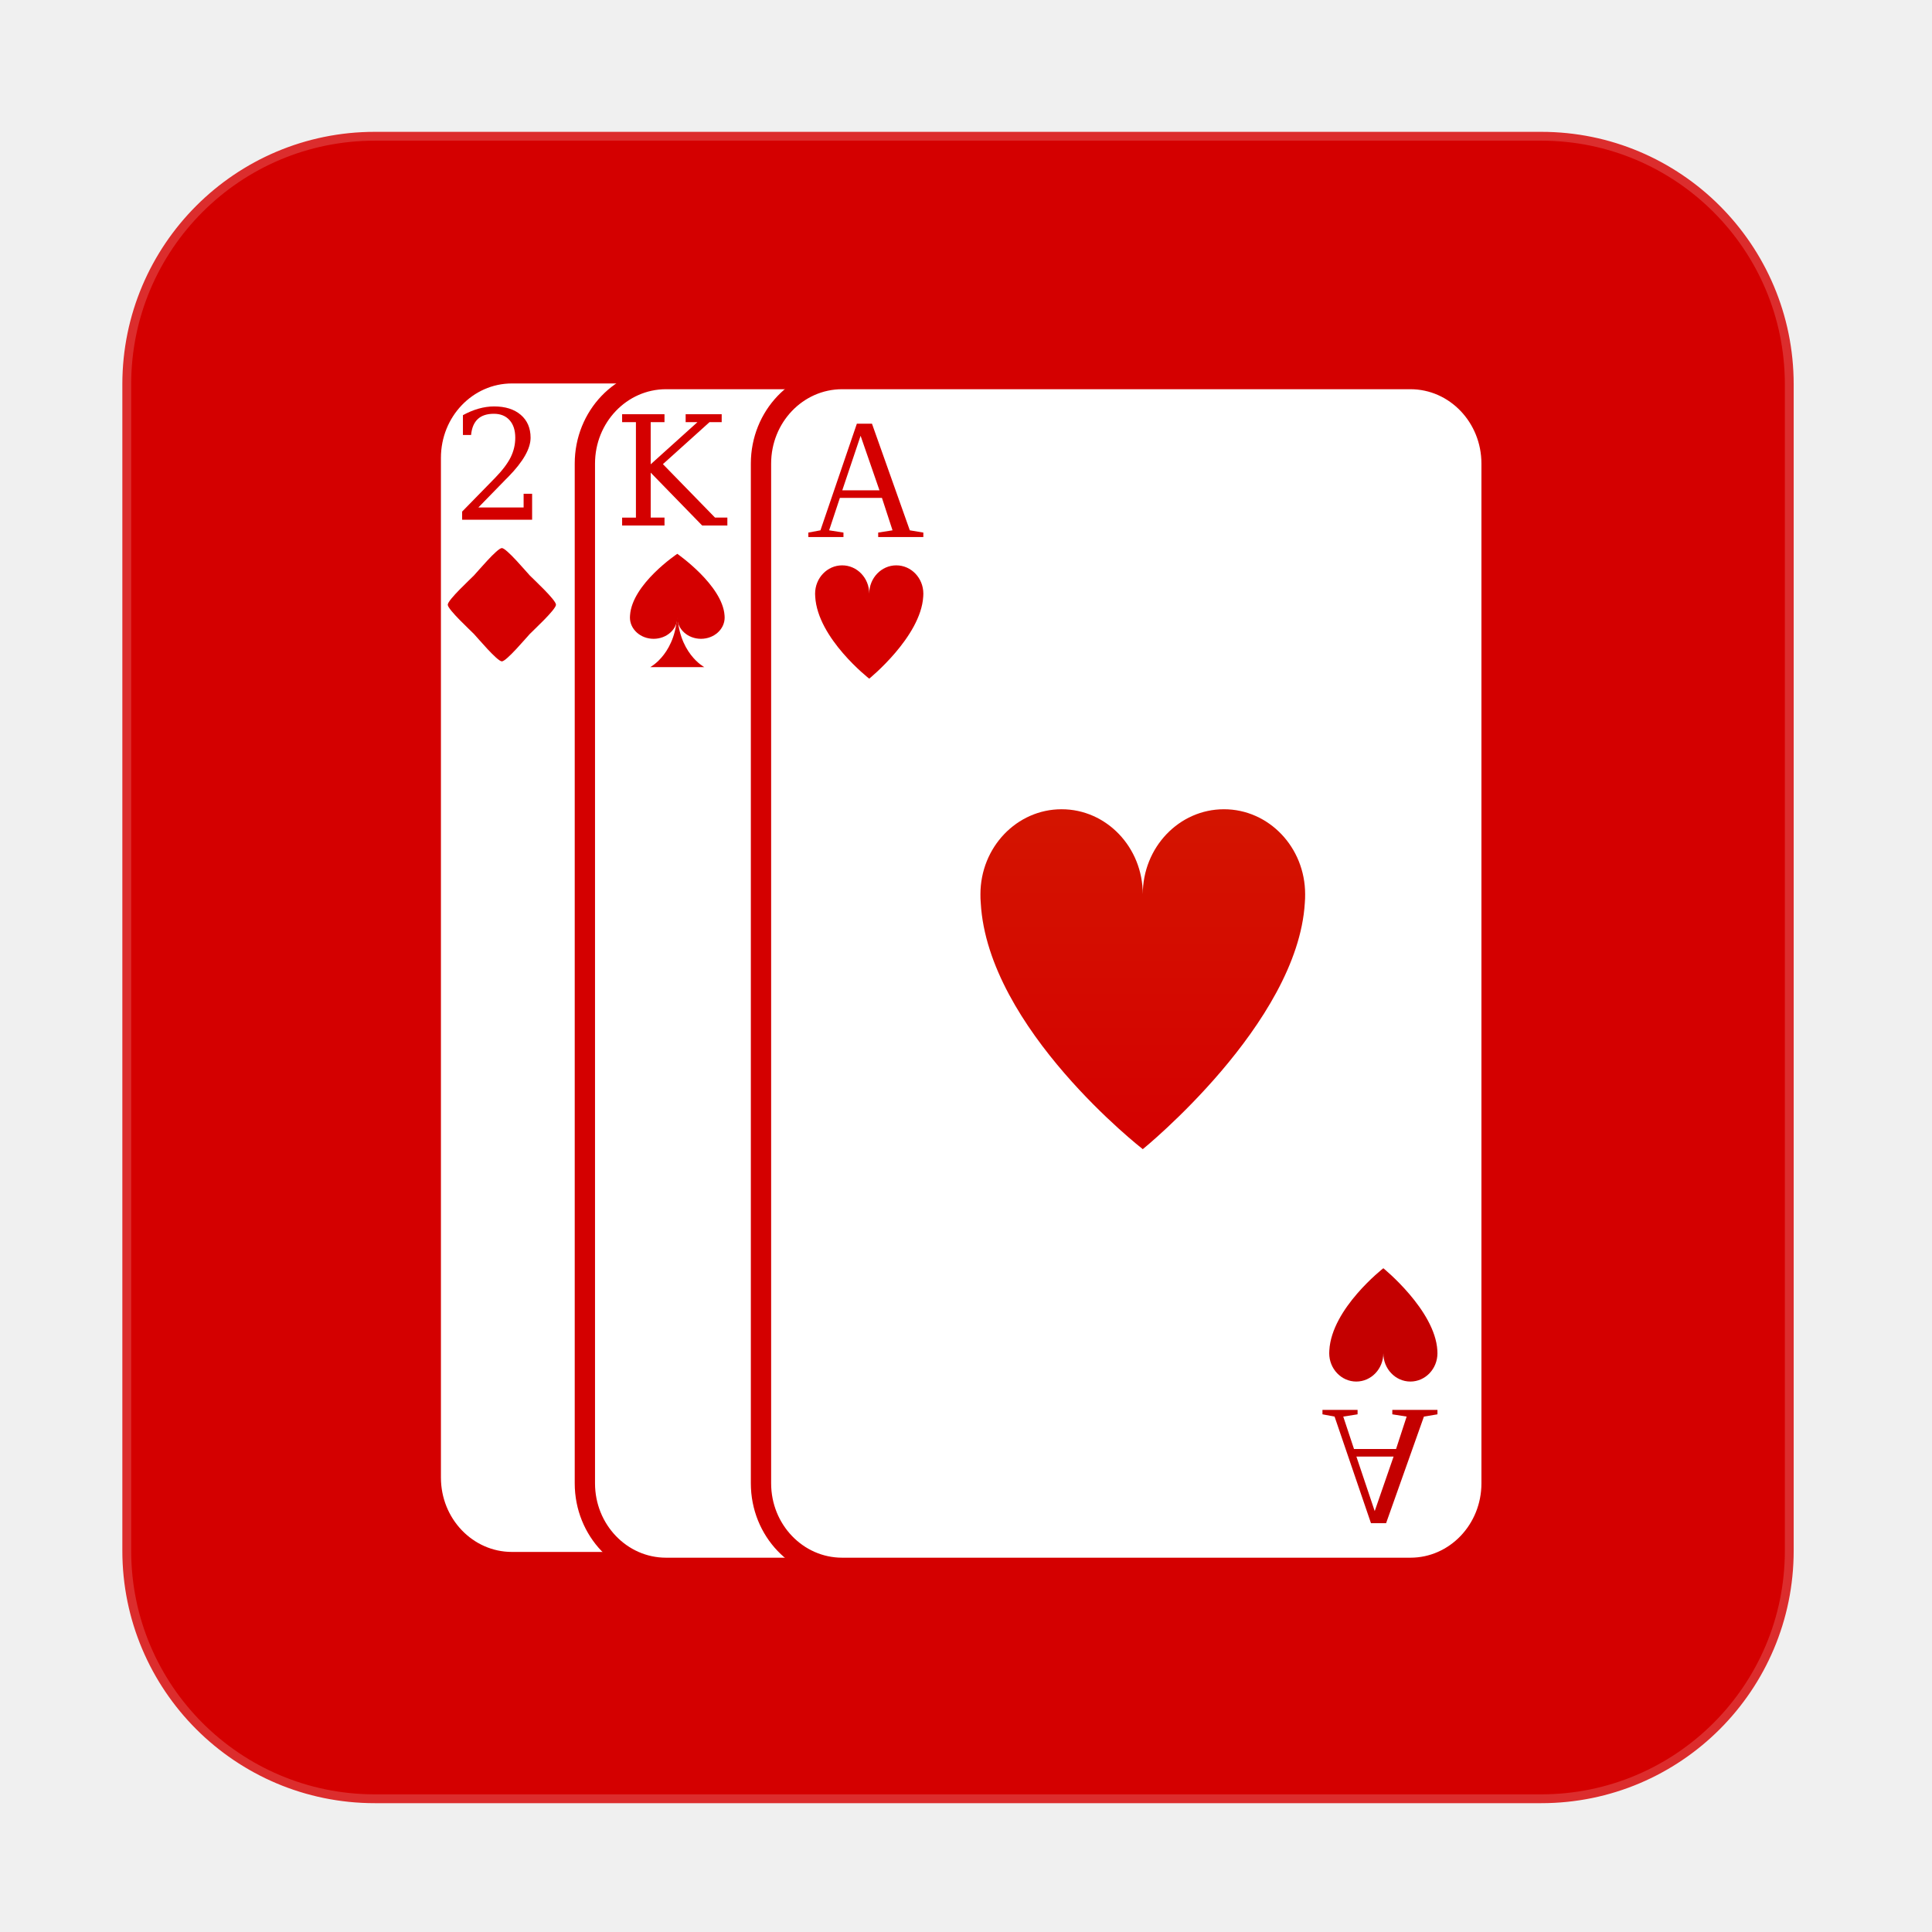
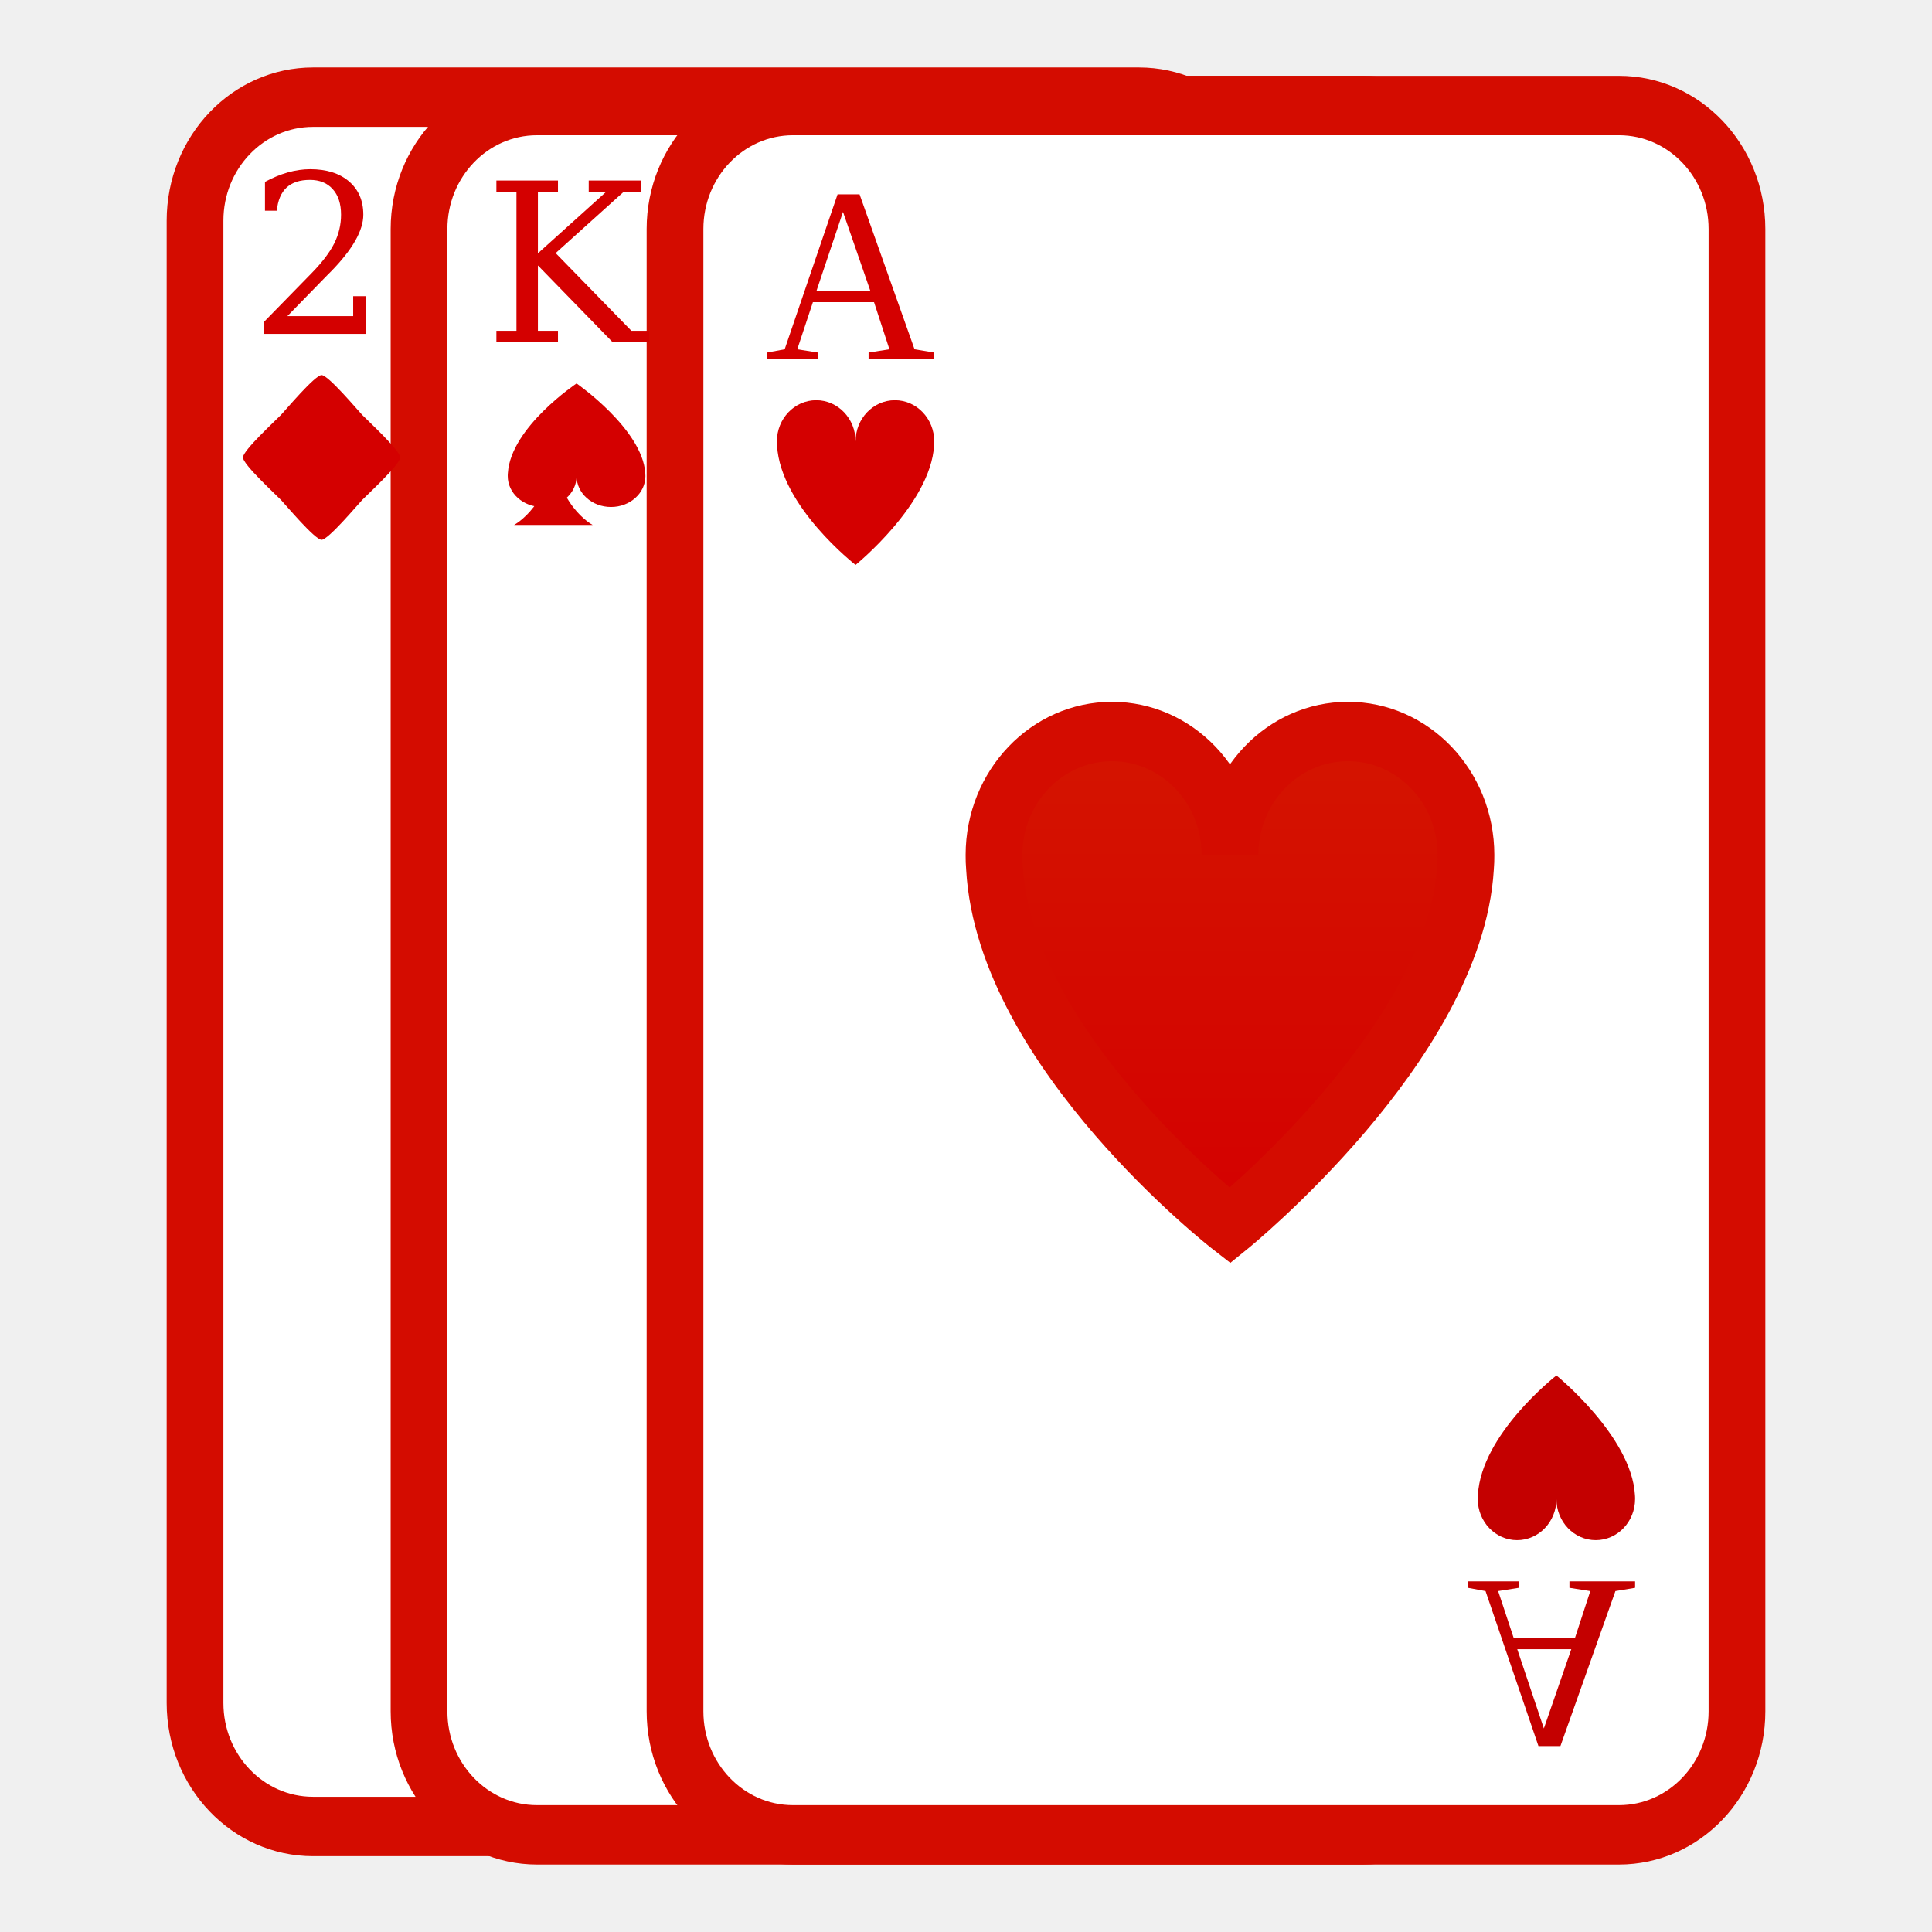
<svg xmlns="http://www.w3.org/2000/svg" xmlns:xlink="http://www.w3.org/1999/xlink" width="128mm" height="128mm" viewBox="0 0 453.543 453.543" id="svg3423" version="1.1">
  <defs id="defs3425">
    <linearGradient xlink:href="#linearGradient3834" id="linearGradient3898" gradientUnits="userSpaceOnUse" gradientTransform="translate(-6.101694,-0.8135591)" x1="69.087" y1="60.327" x2="69.087" y2="36.596" />
    <linearGradient id="linearGradient3834">
      <stop id="stop3836" style="stop-color:#d40000;stop-opacity:1" offset="0" />
      <stop id="stop3838" style="stop-color:#d41400;stop-opacity:1" offset="1" />
    </linearGradient>
    <linearGradient xlink:href="#linearGradient3834" id="linearGradient3546" gradientUnits="userSpaceOnUse" gradientTransform="translate(-6.101694,-0.8135591)" x1="69.087" y1="60.327" x2="69.087" y2="36.596" />
    <linearGradient xlink:href="#linearGradient3834" id="linearGradient3548" gradientUnits="userSpaceOnUse" gradientTransform="translate(-6.101694,-0.8135591)" x1="69.087" y1="60.327" x2="69.087" y2="36.596" />
  </defs>
  <g id="layer1" transform="translate(0,-598.8189)">
-     <rect style="opacity:1;fill:#d40000;fill-opacity:1;stroke:#dc2d2d;stroke-width:2.074;stroke-miterlimit:4;stroke-dasharray:none;stroke-dashoffset:0;stroke-opacity:1" id="rect3362" width="390.277" height="390.277" x="29.758" y="630.806" ry="58.223" />
-     <g id="g3878" transform="matrix(3.176065,0,0,3.324908,10.0432,670.4487)">
-       <rect width="54" height="84" rx="6" ry="6" x="28.678" y="4.78" id="rect3666" style="color:#000000;display:inline;overflow:visible;visibility:visible;fill:#ffffff;fill-opacity:1;fill-rule:nonzero;stroke:#d40000;stroke-width:1.5;stroke-opacity:1;marker:none;enable-background:accumulate" />
-       <path d="m 50.898,35.186 c -3.314,0 -6,2.686 -6,6 0,0.207 0.003,0.408 0.023,0.609 0.518,8.888 11.977,17.391 11.977,17.391 0,0 11.445,-8.858 11.977,-17.391 0.02,-0.202 0.023,-0.402 0.023,-0.609 0,-3.314 -2.686,-6 -6,-6 -3.314,0 -6,2.686 -6,6 0,-3.314 -2.686,-6 -6,-6 z" id="path3805" style="color:#000000;display:inline;overflow:visible;visibility:visible;fill:url(#linearGradient3546);fill-opacity:1;fill-rule:nonzero;stroke:none;stroke-width:1.5;marker:none;enable-background:accumulate" />
+     <g id="g4552" transform="matrix(1.453554,0,0,1.453554,-101.2064,-376.0086)">
+       <g style="stroke:#d40c00;stroke-width:2.885;stroke-miterlimit:4;stroke-dasharray:none;stroke-opacity:1" transform="matrix(3.176065,0,0,3.324908,10.0432,670.4487)" id="g3878">
+         <rect style="color:#000000;display:inline;overflow:visible;visibility:visible;fill:#ffffff;fill-opacity:1;fill-rule:nonzero;stroke:#d40c00;stroke-width:2.885;stroke-miterlimit:4;stroke-dasharray:none;stroke-opacity:1;marker:none;enable-background:accumulate" id="rect3666" y="4.78" x="28.678" ry="6" rx="6" height="84" width="54" />
+         <path style="color:#000000;display:inline;overflow:visible;visibility:visible;fill:url(#linearGradient3546);fill-opacity:1;fill-rule:nonzero;stroke:#d40c00;stroke-width:2.885;stroke-miterlimit:4;stroke-dasharray:none;stroke-opacity:1;marker:none;enable-background:accumulate" id="path3805" d="m 50.898,35.186 c -3.314,0 -6,2.686 -6,6 0,0.207 0.003,0.408 0.023,0.609 0.518,8.888 11.977,17.391 11.977,17.391 0,0 11.445,-8.858 11.977,-17.391 0.02,-0.202 0.023,-0.402 0.023,-0.609 0,-3.314 -2.686,-6 -6,-6 -3.314,0 -6,2.686 -6,6 0,-3.314 -2.686,-6 -6,-6 z" />
+       </g>
+       <g style="stroke:#d40c00;stroke-width:2.885;stroke-miterlimit:4;stroke-dasharray:none;stroke-opacity:1" transform="matrix(3.176065,0,0,3.324908,46.21804,671.8012)" id="g3882">
+         <rect width="54" height="84" rx="6" ry="6" x="28.678" y="4.78" id="rect3884" style="color:#000000;display:inline;overflow:visible;visibility:visible;fill:#ffffff;fill-opacity:1;fill-rule:nonzero;stroke:#d40c00;stroke-width:2.885;stroke-miterlimit:4;stroke-dasharray:none;stroke-opacity:1;marker:none;enable-background:accumulate" />
+         <path d="m 50.898,35.186 c -3.314,0 -6,2.686 -6,6 0,0.207 0.003,0.408 0.023,0.609 0.518,8.888 11.977,17.391 11.977,17.391 0,0 11.445,-8.858 11.977,-17.391 0.02,-0.202 0.023,-0.402 0.023,-0.609 0,-3.314 -2.686,-6 -6,-6 -3.314,0 -6,2.686 -6,6 0,-3.314 -2.686,-6 -6,-6 z" id="path3886" style="color:#000000;display:inline;overflow:visible;visibility:visible;fill:url(#linearGradient3548);fill-opacity:1;fill-rule:nonzero;stroke:#d40c00;stroke-width:2.885;stroke-miterlimit:4;stroke-dasharray:none;stroke-opacity:1;marker:none;enable-background:accumulate" />
+       </g>
+       <g style="stroke:#d40c00;stroke-width:2.885;stroke-miterlimit:4;stroke-dasharray:none;stroke-opacity:1" id="g3892" transform="matrix(3.176065,0,0,3.324908,87.56071,671.8012)">
+         <rect style="color:#000000;display:inline;overflow:visible;visibility:visible;fill:#ffffff;fill-opacity:1;fill-rule:nonzero;stroke:#d40c00;stroke-width:2.885;stroke-miterlimit:4;stroke-dasharray:none;stroke-opacity:1;marker:none;enable-background:accumulate" id="rect3894" y="4.78" x="28.678" ry="6" rx="6" height="84" width="54" />
+         <path style="color:#000000;display:inline;overflow:visible;visibility:visible;fill:url(#linearGradient3898);fill-opacity:1;fill-rule:nonzero;stroke:#d40c00;stroke-width:2.885;stroke-miterlimit:4;stroke-dasharray:none;stroke-opacity:1;marker:none;enable-background:accumulate" id="path3896" d="m 50.898,35.186 c -3.314,0 -6,2.686 -6,6 0,0.207 0.003,0.408 0.023,0.609 0.518,8.888 11.977,17.391 11.977,17.391 0,0 11.445,-8.858 11.977,-17.391 0.02,-0.202 0.023,-0.402 0.023,-0.609 0,-3.314 -2.686,-6 -6,-6 -3.314,0 -6,2.686 -6,6 0,-3.314 -2.686,-6 -6,-6 z" />
+       </g>
+       <g transform="matrix(3.190727,0,0,3.357698,56.96042,666.5196)" id="text3814" style="font-style:normal;font-variant:normal;font-weight:normal;font-stretch:normal;font-size:12px;line-height:125%;font-family:'Liberation Serif';-inkscape-font-specification:'Liberation Serif';text-align:start;writing-mode:lr-tb;text-anchor:start;fill:#d40000;fill-opacity:1;stroke:none">
+         <path style="fill:#d40000" d="M 45.38,18.189 V 18.5 h -2.584 v -0.311 l 0.891,-0.158 2.678,-7.453 h 1.113 l 2.783,7.453 0.996,0.158 V 18.5 H 47.934 V 18.189 L 48.989,18.031 48.21,15.764 h -3.094 l -0.791,2.268 1.055,0.158 m 1.26,-6.768 -1.348,3.814 h 2.736 l -1.389,-3.814" id="path3819" />
+       </g>
+       <path d="m 201.45,735.287 c -3.508,0 -6.352,2.977 -6.352,6.65 0,0.23 0.004,0.452 0.026,0.675 0.548,9.85 12.679,19.274 12.679,19.274 0,0 12.117,-9.817 12.679,-19.274 0.022,-0.224 0.026,-0.446 0.026,-0.675 0,-3.673 -2.844,-6.65 -6.352,-6.65 -3.508,0 -6.352,2.977 -6.352,6.65 0,-3.673 -2.844,-6.65 -6.352,-6.65 z" id="path3821" style="color:#000000;display:inline;overflow:visible;visibility:visible;fill:#d40000;fill-opacity:1;fill-rule:nonzero;stroke:none;stroke-width:1.5;marker:none;enable-background:accumulate" />
+       <g transform="matrix(3.208466,0,0,3.29133,70.63938,666.0837)" id="text3897" style="font-style:normal;font-variant:normal;font-weight:normal;font-stretch:normal;font-size:10.889px;line-height:125%;font-family:Serif;-inkscape-font-specification:Serif;text-align:start;letter-spacing:0px;word-spacing:0px;writing-mode:lr-tb;text-anchor:start;fill:#d40000;fill-opacity:1;stroke:none">
+         <path style="fill:#d40000" d="m 24.671,18.184 v -0.564 h 1.01 v -6.806 h -1.01 v -0.569 h 3.1 v 0.569 h -1.01 v 3.004 l 3.419,-3.004 h -0.861 v -0.569 h 2.637 v 0.569 H 31.062 l -3.408,2.993 3.812,3.812 h 0.904 v 0.564 h -1.845 l -3.764,-3.77 v 3.206 h 1.01 v 0.564 h -3.1" id="path3913" />
+       </g>
+       <path d="m 157.187,752.531 c -3.07,0 -5.558,-2.233 -5.558,-4.987 0,-0.172 0.002,-0.339 0.022,-0.507 0.48,-7.388 11.095,-14.456 11.095,-14.456 0,0 10.602,7.363 11.095,14.456 0.019,0.168 0.022,0.334 0.022,0.507 0,2.754 -2.488,4.987 -5.558,4.987 -3.07,0 -5.558,-2.233 -5.558,-4.987 0,2.754 -2.488,4.987 -5.558,4.987 z" id="path3901" style="color:#000000;display:inline;overflow:visible;visibility:visible;fill:#d40000;fill-opacity:1;fill-rule:nonzero;stroke:none;stroke-width:1.5;marker:none;enable-background:accumulate" />
+       <path d="m 158.995,742.131 c 0,9.975 -6.352,13.3 -6.352,13.3 h 12.704 c 0,0 -6.352,-3.325 -6.352,-13.3 z" id="path3907" style="fill:#d40000;stroke:none" />
+       <g transform="matrix(3.208466,0,0,3.29133,77.09917,664.7312)" id="text3123" style="font-style:normal;font-variant:normal;font-weight:normal;font-stretch:normal;font-size:10.889px;line-height:125%;font-family:Serif;-inkscape-font-specification:Serif;text-align:start;letter-spacing:0px;word-spacing:0px;writing-mode:lr-tb;text-anchor:start;fill:#d40000;fill-opacity:1;stroke:none">
+         <path style="fill:#d40000" d="M 11.605,12.138 H 11.009 V 10.724 c 0.379,-0.202 0.76,-0.356 1.143,-0.463 0.386,-0.106 0.764,-0.159 1.132,-0.16 0.826,8e-6 1.478,0.2 1.957,0.601 0.479,0.401 0.718,0.945 0.718,1.632 -6e-6,0.776 -0.542,1.705 -1.627,2.786 -0.085,0.082 -0.149,0.144 -0.191,0.186 l -2.004,2.004 h 3.312 v -0.978 h 0.622 v 1.85 h -5.12 v -0.58 l 2.409,-2.403 c 0.532,-0.532 0.911,-1.019 1.138,-1.462 0.227,-0.447 0.34,-0.914 0.34,-1.404 -5e-6,-0.535 -0.14,-0.953 -0.42,-1.255 -0.276,-0.301 -0.659,-0.452 -1.148,-0.452 -0.507,7e-6 -0.899,0.126 -1.175,0.377 -0.276,0.252 -0.44,0.629 -0.489,1.132" id="path3910" />
+       </g>
+       <path d="m 134.268,744.529 c 0,1.129 -5.384,6.067 -6.146,6.865 -0.763,0.798 -5.479,6.435 -6.558,6.435 -1.079,0 -5.795,-5.636 -6.558,-6.435 -0.763,-0.798 -6.146,-5.736 -6.146,-6.865 0,-1.129 5.384,-6.067 6.146,-6.865 0.763,-0.798 5.479,-6.435 6.558,-6.435 1.079,0 5.795,5.636 6.558,6.435 0.763,0.798 6.146,5.736 6.146,6.865 z" id="path3127" style="color:#000000;display:inline;overflow:visible;visibility:visible;fill:#d40000;fill-opacity:1;fill-rule:nonzero;stroke:none;stroke-width:1.5;marker:none;enable-background:accumulate" />
+       <g transform="matrix(3.190727,0,0,-3.357698,170.1509,988.1589)" id="g3823" style="font-style:normal;font-variant:normal;font-weight:normal;font-stretch:normal;font-size:12px;line-height:125%;font-family:'Liberation Serif';-inkscape-font-specification:'Liberation Serif';text-align:start;writing-mode:lr-tb;text-anchor:start;fill:#c40000;fill-opacity:1;stroke:none">
+         <path d="M 45.38,18.189 V 18.5 h -2.584 v -0.311 l 0.891,-0.158 2.678,-7.453 h 1.113 l 2.783,7.453 0.996,0.158 V 18.5 H 47.934 V 18.189 L 48.989,18.031 48.21,15.764 h -3.094 l -0.791,2.268 1.055,0.158 m 1.26,-6.768 -1.348,3.814 h 2.736 l -1.389,-3.814" id="path3825" style="fill:#c40000;fill-opacity:1" />
+       </g>
+       <path d="m 314.641,919.392 c -3.508,0 -6.352,-2.977 -6.352,-6.65 0,-0.23 0.004,-0.452 0.025,-0.675 0.548,-9.85 12.679,-19.274 12.679,-19.274 0,0 12.117,9.817 12.679,19.274 0.022,0.223 0.024,0.446 0.024,0.675 0,3.673 -2.844,6.65 -6.352,6.65 -3.508,0 -6.352,-2.977 -6.352,-6.65 0,3.673 -2.844,6.65 -6.352,6.65 z" id="path3827" style="color:#000000;display:inline;overflow:visible;visibility:visible;fill:#c40000;fill-opacity:1;fill-rule:nonzero;stroke:none;stroke-width:1.5;marker:none;enable-background:accumulate" />
    </g>
-     <g id="g3882" transform="matrix(3.176065,0,0,3.324908,46.21804,671.8012)">
-       <rect style="color:#000000;display:inline;overflow:visible;visibility:visible;fill:#ffffff;fill-opacity:1;fill-rule:nonzero;stroke:#d40000;stroke-width:1.5;stroke-opacity:1;marker:none;enable-background:accumulate" id="rect3884" y="4.78" x="28.678" ry="6" rx="6" height="84" width="54" />
-       <path style="color:#000000;display:inline;overflow:visible;visibility:visible;fill:url(#linearGradient3548);fill-opacity:1;fill-rule:nonzero;stroke:none;stroke-width:1.5;marker:none;enable-background:accumulate" id="path3886" d="m 50.898,35.186 c -3.314,0 -6,2.686 -6,6 0,0.207 0.003,0.408 0.023,0.609 0.518,8.888 11.977,17.391 11.977,17.391 0,0 11.445,-8.858 11.977,-17.391 0.02,-0.202 0.023,-0.402 0.023,-0.609 0,-3.314 -2.686,-6 -6,-6 -3.314,0 -6,2.686 -6,6 0,-3.314 -2.686,-6 -6,-6 z" />
-     </g>
-     <g transform="matrix(3.176065,0,0,3.324908,87.56071,671.8012)" id="g3892">
-       <rect width="54" height="84" rx="6" ry="6" x="28.678" y="4.78" id="rect3894" style="color:#000000;display:inline;overflow:visible;visibility:visible;fill:#ffffff;fill-opacity:1;fill-rule:nonzero;stroke:#d40000;stroke-width:1.5;stroke-opacity:1;marker:none;enable-background:accumulate" />
-       <path d="m 50.898,35.186 c -3.314,0 -6,2.686 -6,6 0,0.207 0.003,0.408 0.023,0.609 0.518,8.888 11.977,17.391 11.977,17.391 0,0 11.445,-8.858 11.977,-17.391 0.02,-0.202 0.023,-0.402 0.023,-0.609 0,-3.314 -2.686,-6 -6,-6 -3.314,0 -6,2.686 -6,6 0,-3.314 -2.686,-6 -6,-6 z" id="path3896" style="color:#000000;display:inline;overflow:visible;visibility:visible;fill:url(#linearGradient3898);fill-opacity:1;fill-rule:nonzero;stroke:none;stroke-width:1.5;marker:none;enable-background:accumulate" />
-     </g>
-     <g style="font-style:normal;font-variant:normal;font-weight:normal;font-stretch:normal;font-size:12px;line-height:125%;font-family:'Liberation Serif';-inkscape-font-specification:'Liberation Serif';text-align:start;writing-mode:lr-tb;text-anchor:start;fill:#d40000;fill-opacity:1;stroke:none" id="text3814" transform="matrix(3.190727,0,0,3.357698,53.21042,662.7696)">
-       <path id="path3819" d="m 45.38,18.189 0,0.311 -2.584,0 0,-0.311 0.891,-0.158 2.678,-7.453 1.113,0 2.783,7.453 0.996,0.158 0,0.311 -3.322,0 0,-0.311 1.055,-0.158 -0.779,-2.268 -3.094,0 -0.791,2.268 1.055,0.158 m 1.26,-6.768 -1.348,3.814 2.736,0 -1.389,-3.814" style="fill:#d40000" />
-     </g>
-     <path style="color:#000000;display:inline;overflow:visible;visibility:visible;fill:#d40000;fill-opacity:1;fill-rule:nonzero;stroke:none;stroke-width:1.5;marker:none;enable-background:accumulate" id="path3821" d="m 197.7,731.537 c -3.508,0 -6.352,2.977 -6.352,6.65 0,0.23 0.004,0.452 0.026,0.675 0.548,9.85 12.679,19.274 12.679,19.274 0,0 12.117,-9.817 12.679,-19.274 0.022,-0.224 0.026,-0.446 0.026,-0.675 0,-3.673 -2.844,-6.65 -6.352,-6.65 -3.508,0 -6.352,2.977 -6.352,6.65 0,-3.673 -2.844,-6.65 -6.352,-6.65 z" />
-     <g style="font-style:normal;font-variant:normal;font-weight:normal;font-stretch:normal;font-size:10.889px;line-height:125%;font-family:Serif;-inkscape-font-specification:Serif;text-align:start;letter-spacing:0px;word-spacing:0px;writing-mode:lr-tb;text-anchor:start;fill:#d40000;fill-opacity:1;stroke:none" id="text3897" transform="matrix(3.208466,0,0,3.29133,66.88938,662.3337)">
-       <path id="path3913" d="m 24.671,18.184 0,-0.564 1.01,0 0,-6.806 -1.01,0 0,-0.569 3.1,0 0,0.569 -1.01,0 0,3.004 3.419,-3.004 -0.861,0 0,-0.569 2.637,0 0,0.569 -0.893,0 -3.408,2.993 3.812,3.812 0.904,0 0,0.564 -1.845,0 -3.764,-3.77 0,3.206 1.01,0 0,0.564 -3.1,0" style="fill:#d40000" />
-     </g>
-     <path style="color:#000000;display:inline;overflow:visible;visibility:visible;fill:#d40000;fill-opacity:1;fill-rule:nonzero;stroke:none;stroke-width:1.5;marker:none;enable-background:accumulate" id="path3901" d="m 153.437,748.781 c -3.07,0 -5.558,-2.233 -5.558,-4.987 0,-0.172 0.002,-0.339 0.022,-0.507 0.48,-7.388 11.095,-14.456 11.095,-14.456 0,0 10.602,7.363 11.095,14.456 0.019,0.168 0.022,0.334 0.022,0.507 0,2.754 -2.488,4.987 -5.558,4.987 -3.07,0 -5.558,-2.233 -5.558,-4.987 0,2.754 -2.488,4.987 -5.558,4.987 z" />
-     <path style="fill:#d40000;stroke:none" id="path3907" d="m 158.995,742.131 c 0,9.975 -6.352,13.3 -6.352,13.3 l 12.704,0 c 0,0 -6.352,-3.325 -6.352,-13.3 z" />
-     <g style="font-style:normal;font-variant:normal;font-weight:normal;font-stretch:normal;font-size:10.889px;line-height:125%;font-family:Serif;-inkscape-font-specification:Serif;text-align:start;letter-spacing:0px;word-spacing:0px;writing-mode:lr-tb;text-anchor:start;fill:#d40000;fill-opacity:1;stroke:none" id="text3123" transform="matrix(3.208466,0,0,3.29133,73.34917,660.9812)">
-       <path id="path3910" d="m 11.605,12.138 -0.595,0 0,-1.414 c 0.379,-0.202 0.76,-0.356 1.143,-0.463 0.386,-0.106 0.764,-0.159 1.132,-0.16 0.826,8e-6 1.478,0.2 1.957,0.601 0.479,0.401 0.718,0.945 0.718,1.632 -6e-6,0.776 -0.542,1.705 -1.627,2.786 -0.085,0.082 -0.149,0.144 -0.191,0.186 l -2.004,2.004 3.312,0 0,-0.978 0.622,0 0,1.85 -5.12,0 0,-0.58 2.409,-2.403 c 0.532,-0.532 0.911,-1.019 1.138,-1.462 0.227,-0.447 0.34,-0.914 0.34,-1.404 -5e-6,-0.535 -0.14,-0.953 -0.42,-1.255 -0.276,-0.301 -0.659,-0.452 -1.148,-0.452 -0.507,7e-6 -0.899,0.126 -1.175,0.377 -0.276,0.252 -0.44,0.629 -0.489,1.132" style="fill:#d40000" />
-     </g>
-     <path style="color:#000000;display:inline;overflow:visible;visibility:visible;fill:#d40000;fill-opacity:1;fill-rule:nonzero;stroke:none;stroke-width:1.5;marker:none;enable-background:accumulate" id="path3127" d="m 130.518,740.779 c 0,1.129 -5.384,6.067 -6.146,6.865 -0.763,0.798 -5.479,6.435 -6.558,6.435 -1.079,0 -5.795,-5.636 -6.558,-6.435 -0.763,-0.798 -6.146,-5.736 -6.146,-6.865 0,-1.129 5.384,-6.067 6.146,-6.865 0.763,-0.798 5.479,-6.435 6.558,-6.435 1.079,0 5.795,5.636 6.558,6.435 0.763,0.798 6.146,5.736 6.146,6.865 z" />
-     <g style="font-style:normal;font-variant:normal;font-weight:normal;font-stretch:normal;font-size:12px;line-height:125%;font-family:'Liberation Serif';-inkscape-font-specification:'Liberation Serif';text-align:start;writing-mode:lr-tb;text-anchor:start;fill:#c40000;fill-opacity:1;stroke:none" id="g3823" transform="matrix(3.190727,0,0,-3.357698,173.9009,991.9089)">
-       <path style="fill:#c40000;fill-opacity:1" id="path3825" d="m 45.38,18.189 0,0.311 -2.584,0 0,-0.311 0.891,-0.158 2.678,-7.453 1.113,0 2.783,7.453 0.996,0.158 0,0.311 -3.322,0 0,-0.311 1.055,-0.158 -0.779,-2.268 -3.094,0 -0.791,2.268 1.055,0.158 m 1.26,-6.768 -1.348,3.814 2.736,0 -1.389,-3.814" />
-     </g>
-     <path style="color:#000000;display:inline;overflow:visible;visibility:visible;fill:#c40000;fill-opacity:1;fill-rule:nonzero;stroke:none;stroke-width:1.5;marker:none;enable-background:accumulate" id="path3827" d="m 318.391,923.142 c -3.508,0 -6.352,-2.977 -6.352,-6.65 0,-0.23 0.004,-0.452 0.025,-0.675 0.548,-9.85 12.679,-19.274 12.679,-19.274 0,0 12.117,9.817 12.679,19.274 0.022,0.223 0.024,0.446 0.024,0.675 0,3.673 -2.844,6.65 -6.352,6.65 -3.508,0 -6.352,-2.977 -6.352,-6.65 0,3.673 -2.844,6.65 -6.352,6.65 z" />
  </g>
</svg>
